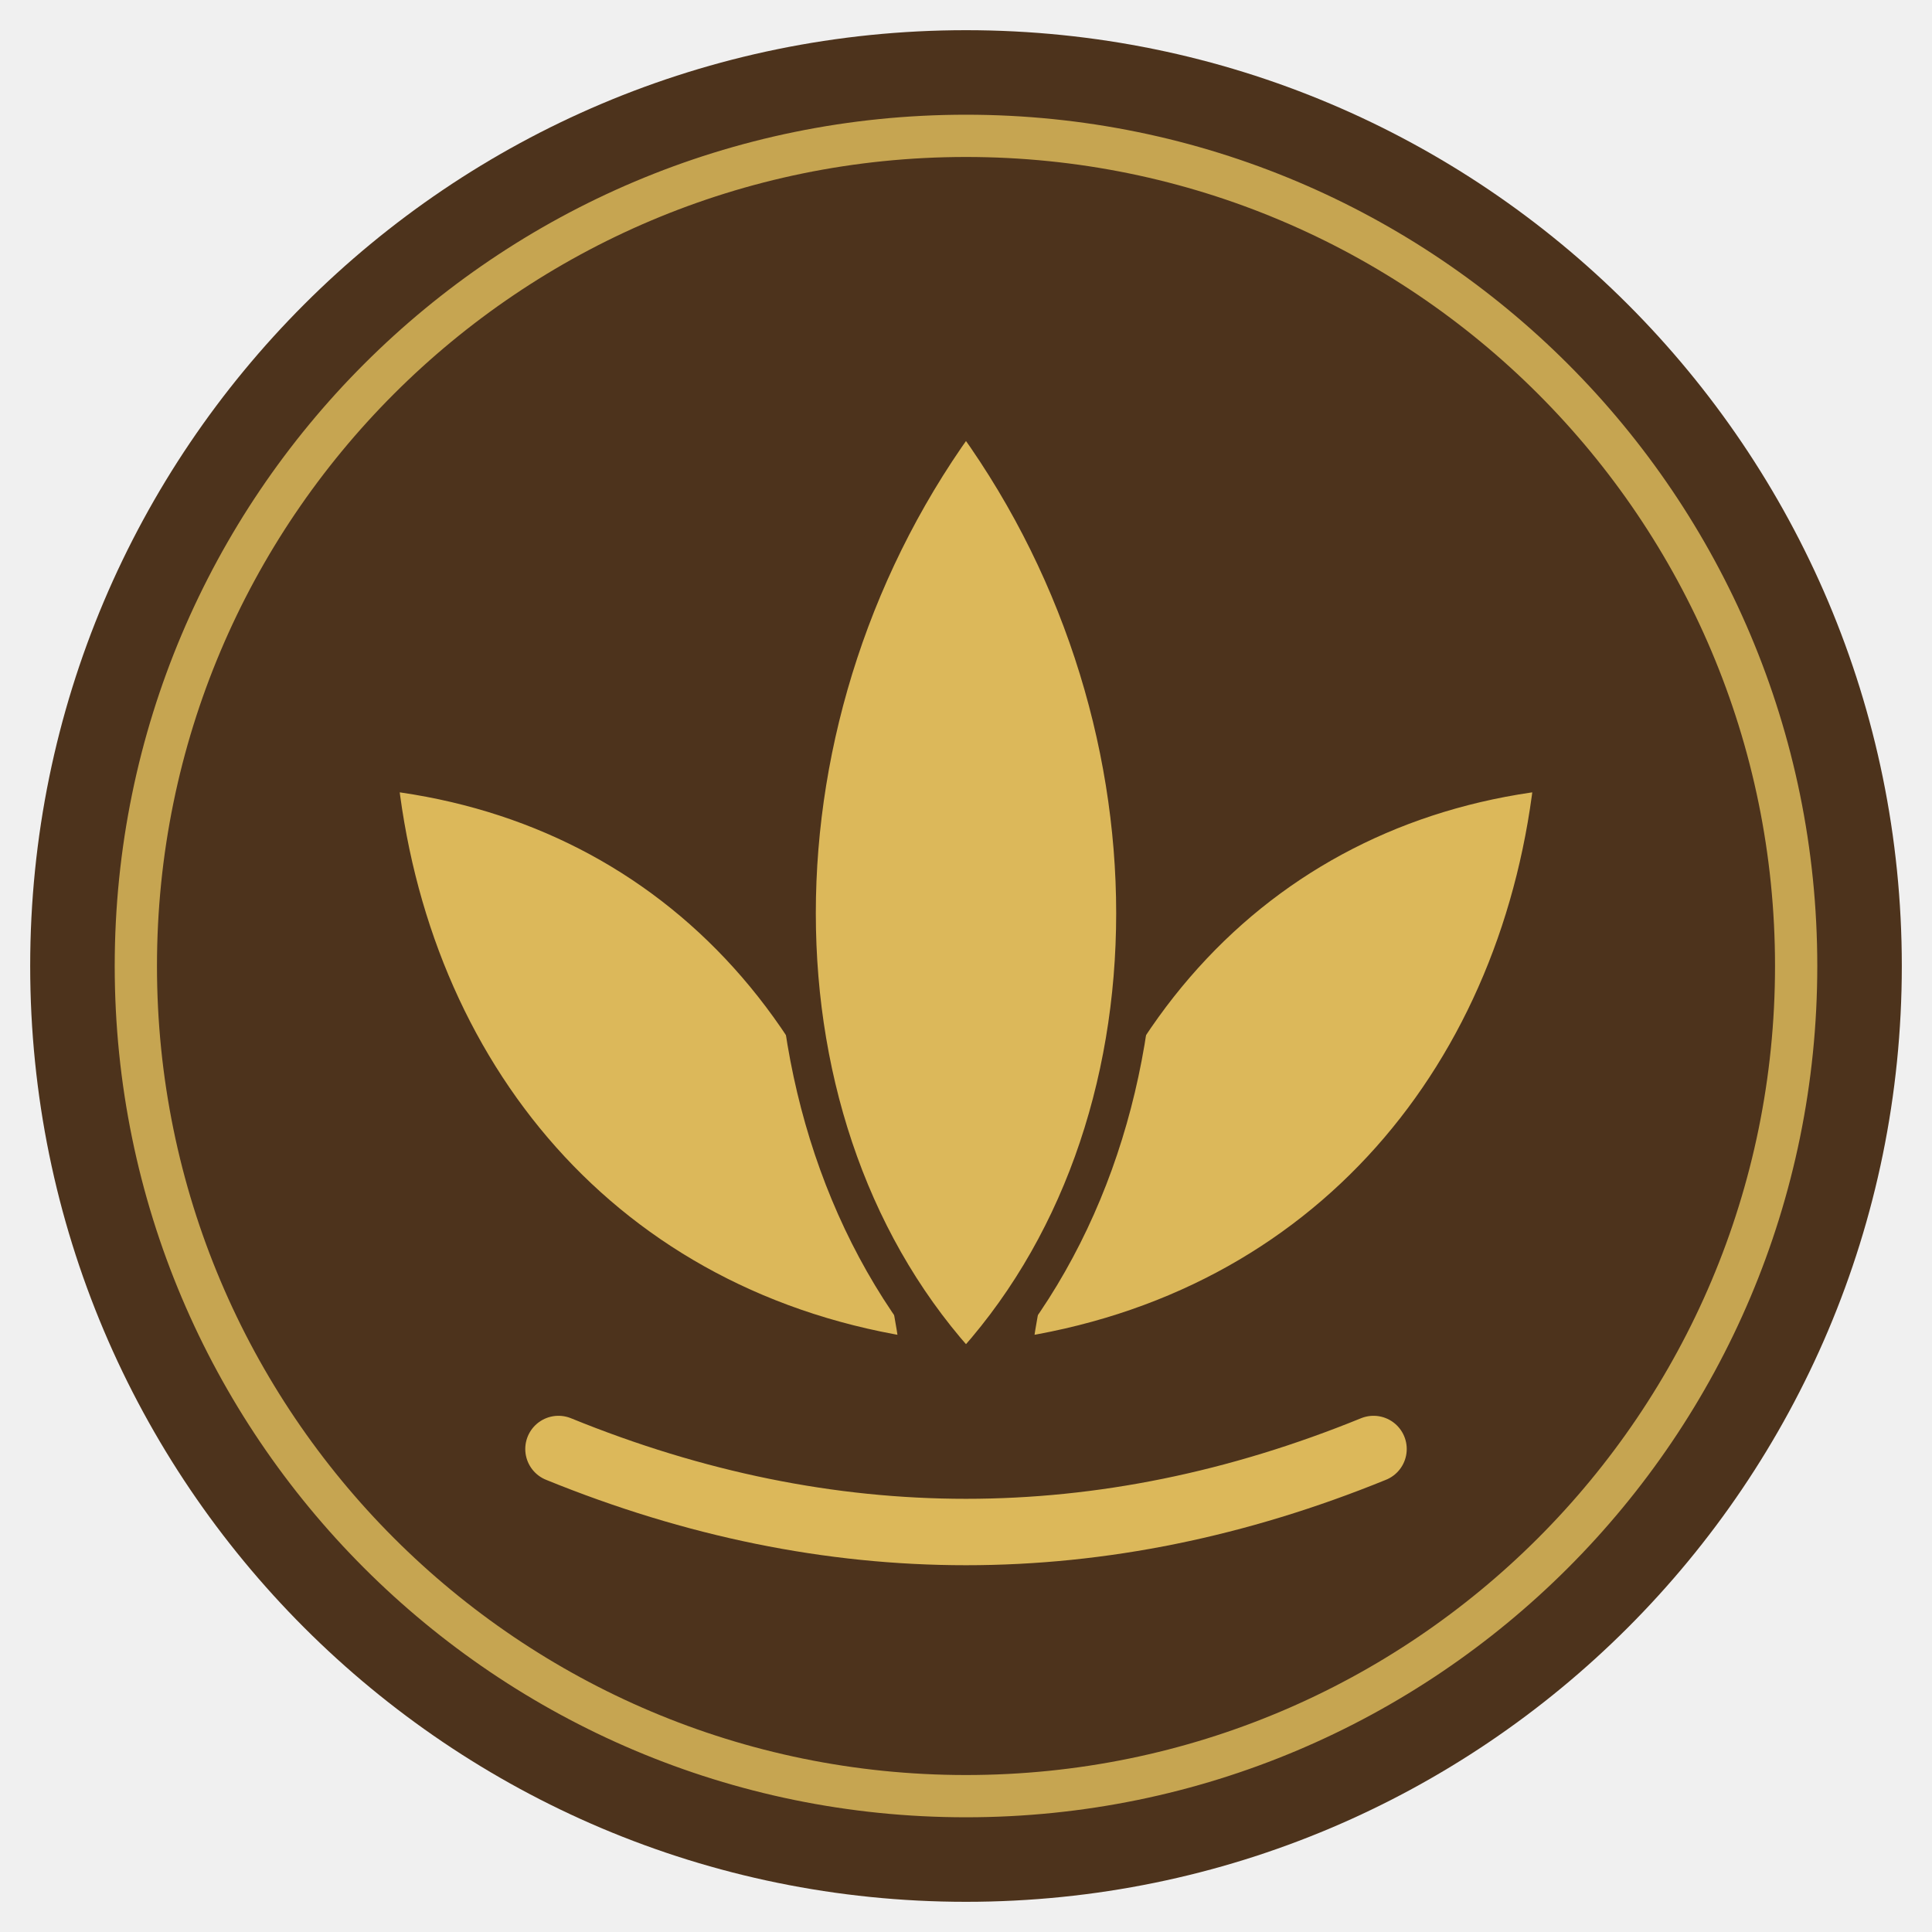
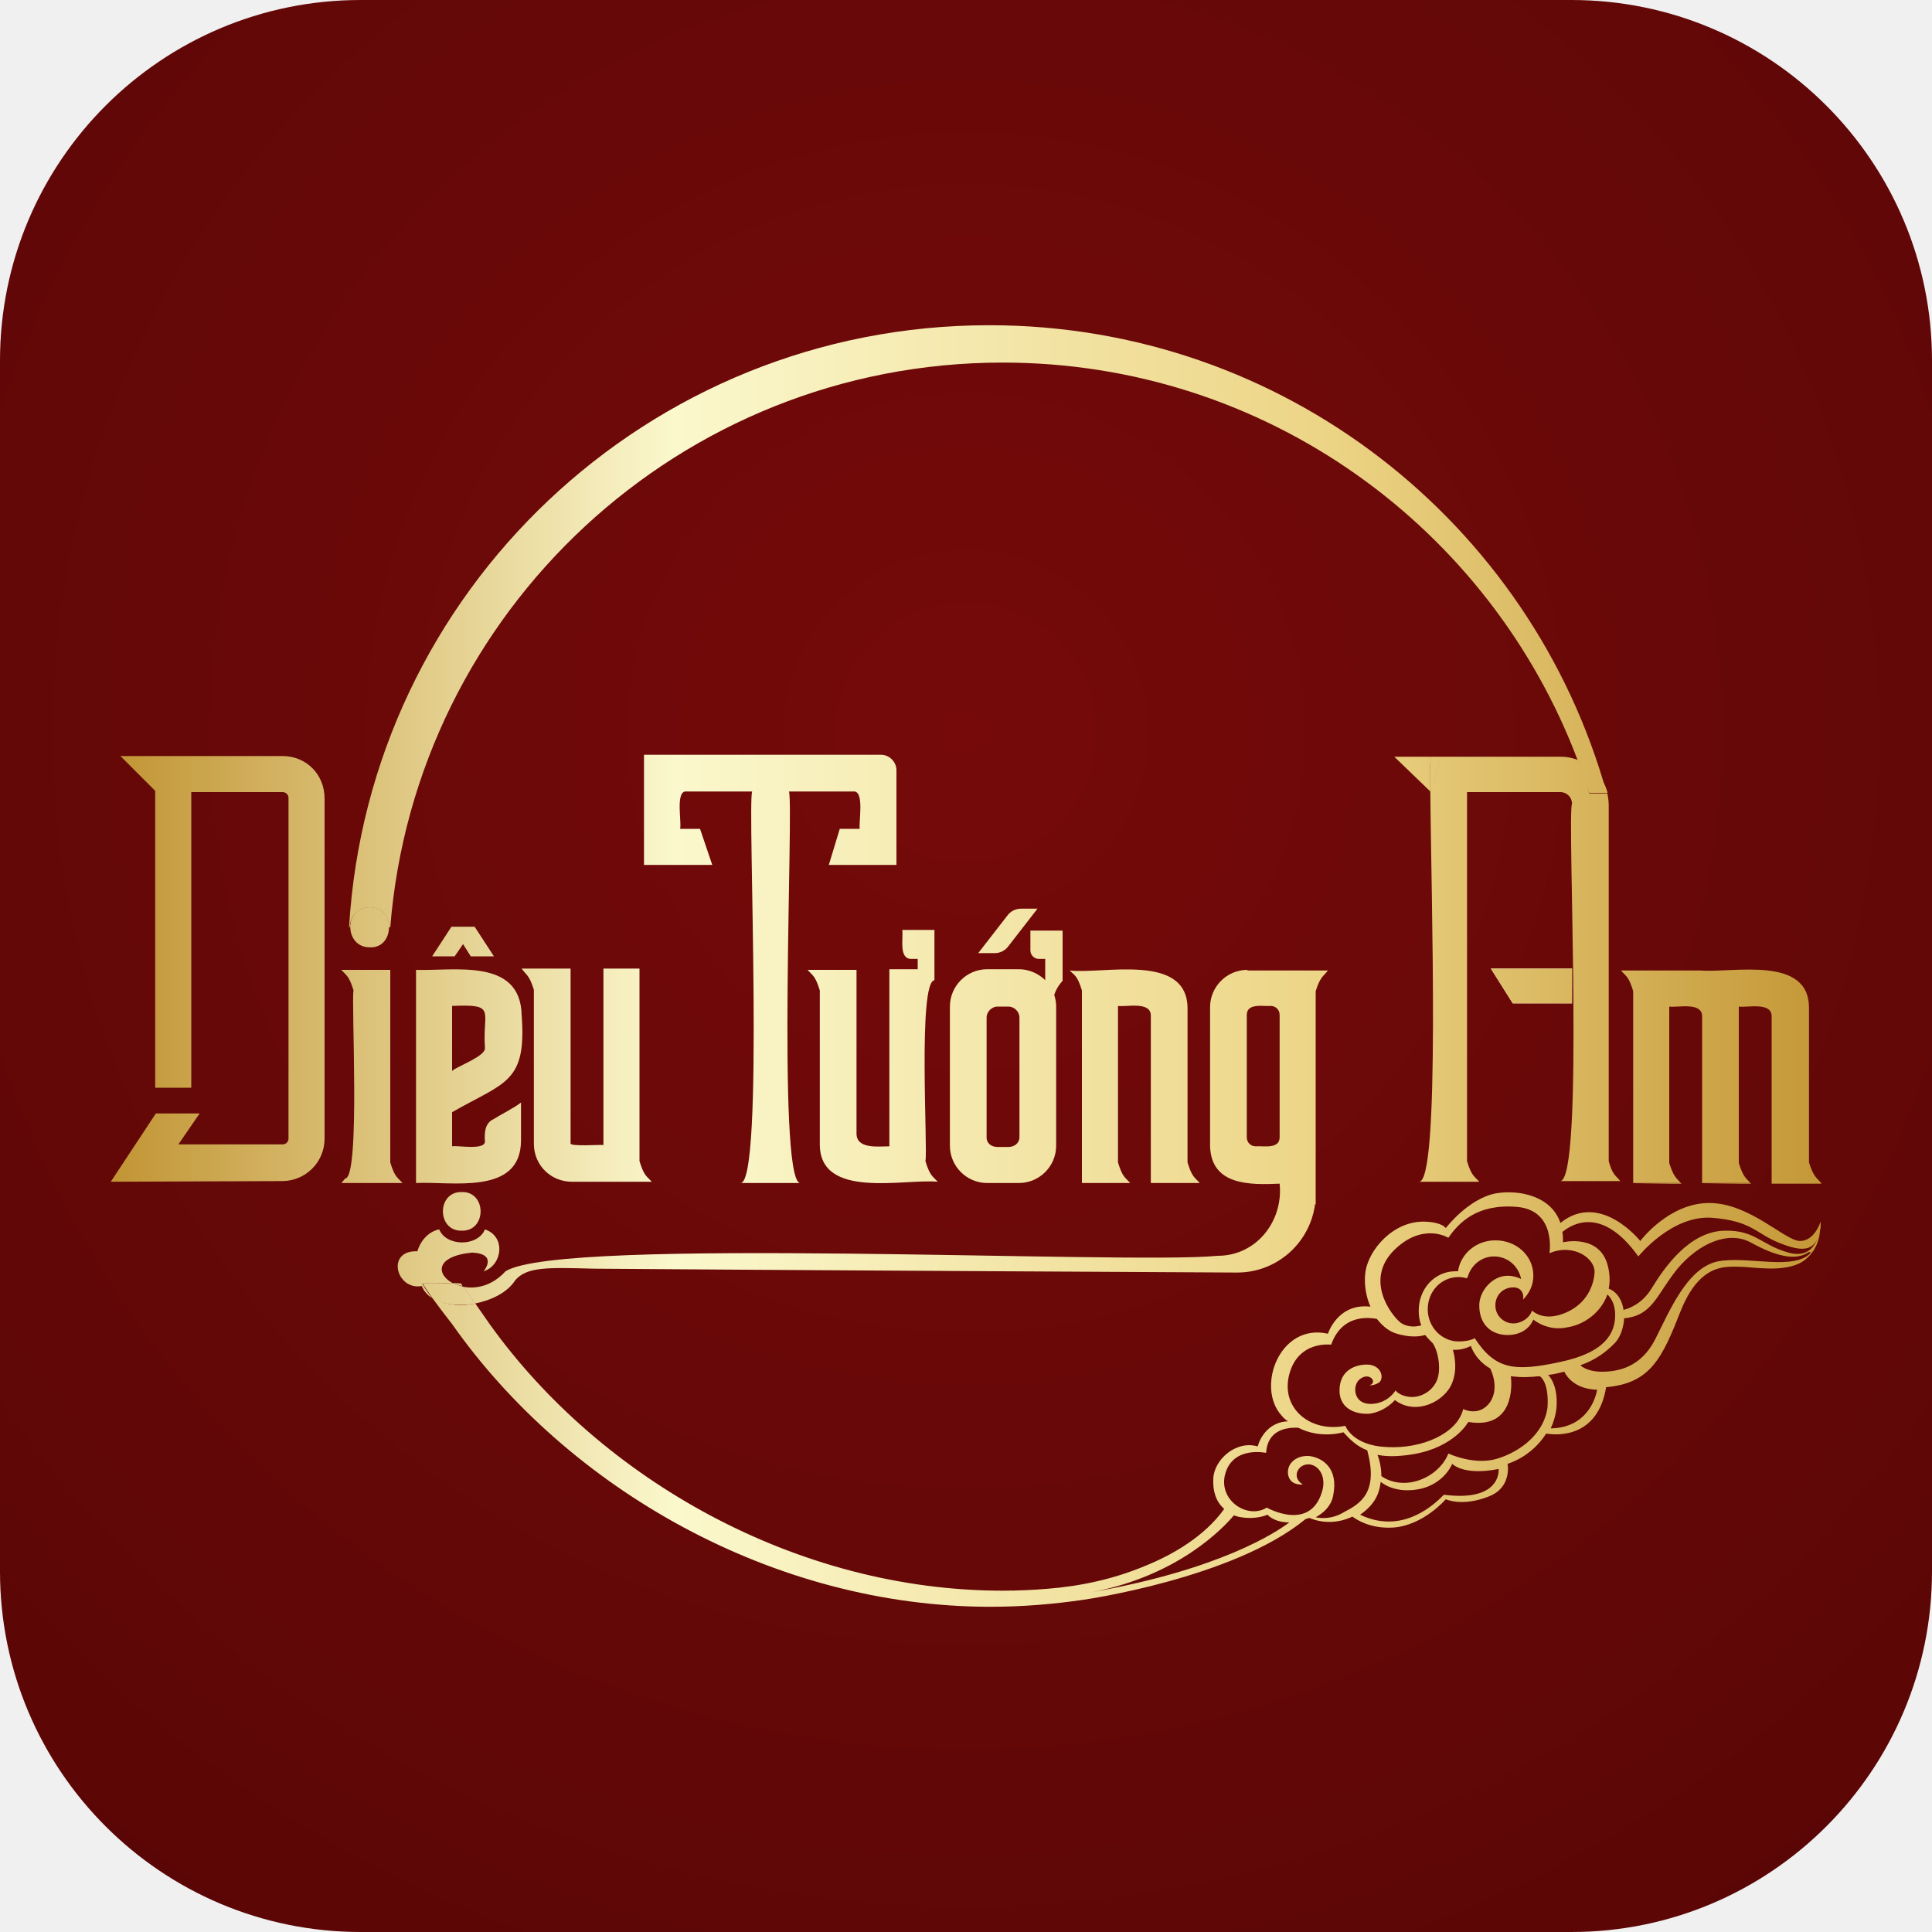
- <svg xmlns="http://www.w3.org/2000/svg" viewBox="0 0 64 64">
-   <circle cx="32" cy="32" r="31" fill="#4d331c" />
-   <circle cx="32" cy="32" r="27.5" fill="none" stroke="#dcb85a" stroke-width="1.4" opacity="0.85" />
-   <g fill="#dcb85a" stroke="#4d331c" stroke-width="1.3" stroke-linejoin="round">
-     <path d="M30.5 45 C20 43.5 13.5 35.5 12.5 25.5 C22 26.5 29 33.5 30.5 45 Z" />
-     <path d="M33.5 45 C44 43.5 50.5 35.5 51.5 25.5 C42 26.5 35 33.5 33.5 45 Z" />
-     <path d="M32 45.5 C24.5 37.5 24.5 23.5 32 13.5 C39.5 23.5 39.5 37.5 32 45.5 Z" />
+ <svg xmlns="http://www.w3.org/2000/svg" viewBox="0 0 300 300" role="img" aria-label="Diệu Tướng Am">
+   <defs>
+     <radialGradient id="dta-bg" cx="50%" cy="38%" r="75%">
+       <stop offset="0" stop-color="#760A0A" />
+       <stop offset="1" stop-color="#5A0606" />
+     </radialGradient>
+   </defs>
+   <rect width="300" height="300" rx="56" fill="url(#dta-bg)" />
+   <g transform="translate(0 40) scale(1)">
+     <linearGradient id="dta-g-1_" gradientUnits="userSpaceOnUse" x1="13.5" y1="163.8" x2="292.466" y2="163.8" gradientTransform="matrix(1 0 0 -1 0 221)">
+       <stop offset="0" style="stop-color:#BF902D" />
+       <stop offset="0.327" style="stop-color:#FBF8CD" />
+       <stop offset="0.694" style="stop-color:#ECD485" />
+       <stop offset="1" style="stop-color:#BF902D" />
+     </linearGradient>
+     <path fill="url(#dta-g-1_)" d="M57.4,100.9c2,0,3,1.5,3,3.1h0.2c3.9-49.1,45-87.7,95.1-87.7c40.9,0,75.7,25.7,89.3,61.8  c2.2,0.8,4,2.8,4.5,5.1h0c-11.7-42-50.2-72.7-95.9-72.7c-53,0-96.3,41.3-99.4,93.5h0.1C54.4,102.4,55.4,100.9,57.4,100.9z" />
+     <linearGradient id="dta-g-2_" gradientUnits="userSpaceOnUse" x1="13.5" y1="61.474" x2="292.466" y2="61.474" gradientTransform="matrix(1 0 0 -1 0 221)">
+       <stop offset="0" style="stop-color:#BF902D" />
+       <stop offset="0.327" style="stop-color:#FBF8CD" />
+       <stop offset="0.694" style="stop-color:#ECD485" />
+       <stop offset="1" style="stop-color:#BF902D" />
+     </linearGradient>
+     <path fill="url(#dta-g-2_)" d="M71.6,159.3c0,0-0.4,0-1.2-0.1c0.4,0.2,0.9,0.4,1.4,0.5L71.6,159.3z" />
+     <linearGradient id="dta-g-3_" gradientUnits="userSpaceOnUse" x1="13.5" y1="66.718" x2="292.466" y2="66.718" gradientTransform="matrix(1 0 0 -1 0 221)">
+       <stop offset="0" style="stop-color:#BF902D" />
+       <stop offset="0.327" style="stop-color:#FBF8CD" />
+       <stop offset="0.694" style="stop-color:#ECD485" />
+       <stop offset="1" style="stop-color:#BF902D" />
+     </linearGradient>
+     <path fill="url(#dta-g-3_)" d="M281.5,154.2c-0.1,0.1-0.2,0.2-0.2,0.3C281.4,154.4,281.4,154.3,281.5,154.2z" />
+     <linearGradient id="dta-g-4_" gradientUnits="userSpaceOnUse" x1="13.5" y1="43.68" x2="292.466" y2="43.68" gradientTransform="matrix(1 0 0 -1 0 221)">
+       <stop offset="0" style="stop-color:#BF902D" />
+       <stop offset="0.327" style="stop-color:#FBF8CD" />
+       <stop offset="0.694" style="stop-color:#ECD485" />
+       <stop offset="1" style="stop-color:#BF902D" />
+     </linearGradient>
+     <path fill="url(#dta-g-4_)" d="M277.7,154.5c-4.3-1.2-5.1-3.5-9.9-3.4c-5.5,0.1-9.4,5.8-11.3,8.9c-1.5,2.5-3.6,3.2-4.4,3.4  c-0.2-1.5-1-2.8-2.3-3.3c0.2-1,0.2-2.1-0.1-3.4c-1.2-5.2-7-3.8-7-3.8c0-0.6,0-1.1-0.1-1.6c1.7-1.4,6.3-3.9,11.8,3.8  c0,0,5.2-6.5,11.5-6c6.2,0.5,6.8,2.5,10.4,3.9c3.7,1.5,6.2,1.6,6.4-3.3c0,0-0.9,3-3.2,3c-2.3,0-7.8-5.9-14.1-5.9  c-6.3,0-10.7,5.9-10.7,5.9s-6.2-7.8-12.4-2.8c-1.4-4.2-6.4-5.2-10-4.6c-4.3,0.8-7.8,5.4-7.8,5.4s-0.5-0.9-3.2-1  c-4.9-0.2-8.9,4.4-9.3,8c-0.2,1.7,0.1,3.6,0.8,5.2c-5.1-0.6-6.6,4.2-6.6,4.2c-7.5-1.7-11.2,8.3-7.2,12.7c0.3,0.4,0.7,0.7,1,0.9  c-2.9,0.1-4.3,2.4-4.7,3.9c-3.4-1-6.8,2.1-6.9,5c-0.1,1.9,0.4,3.6,1.7,4.7c-3,4.2-7.9,7.1-12.4,8.9c-4.8,2-9.9,3.1-15,3.5  c-2.3,0.2-4.7,0.3-7,0.3c-31.9,0-62.3-17.2-79.6-41.3l-2.3-3.3c-2.4,0.5-5,0.2-6.7-0.9c1.3,1.8,3.1,4.1,3.1,4.1  c18,25.6,49.9,43.9,83.6,43.9c4.9,0,9.8-0.4,14.5-1.1c0,0,23.2-3.3,34.4-12.5c0.2-0.1,0.4-0.1,0.6-0.2c2.4,1,4.8,0.7,6.7-0.2  c0.7,0.5,2.8,1.9,6.3,1.7c4.7-0.3,8.2-4.4,8.2-4.4s2.5,1.2,6.6-0.4c3-1.1,3.2-3.8,3-5.1c2.7-0.9,4.7-2.7,6-4.7  c1.7,0.3,8,0.7,9.3-7.2c6.9-0.6,8.7-4.5,11.6-11.9c3-7.4,7-6.8,9.1-6.8c2.1,0,6.9,1,9.8-0.8c2.7-1.8,2.7-4.8,2.7-4.8  c0.2-0.6,0.1-1.5,0.1-1.5C282.7,151.5,281.9,155.7,277.7,154.5z M249.6,161c0.4,0.4,1.2,1.3,1.2,3.2c0,2.7-1.4,5.8-8.6,7.3  c-7,1.5-10,1.2-13.2-3.7c-0.8,0.4-1.7,0.5-2.5,0.5c-2.6,0-4.8-2.2-4.8-5c0-2.8,2.1-5,4.8-5c0.5,0,0.9,0.1,1.3,0.2  c0-0.1,0-0.2,0.1-0.2c0.5-1.8,2.1-3.2,4.1-3.2c2.1,0,3.8,1.5,4.2,3.5c-0.6-0.3-1.3-0.5-2.1-0.5c-2.4,0-4.4,2.4-4.4,4.6  c0,3.1,2,4.6,4.4,4.6c1.8,0,3.3-0.8,4-2.4c0,0,2.2,1.9,5.3,1.2C246,165.7,248.6,163.8,249.6,161z M216.4,154.2c4.5-4.5,8.5-2,8.5-2  c1.6-2.3,4.4-5.3,10.6-4.8s5.1,7.2,5.1,7.2c3.7-1.6,7.2,0.8,7,3.1c-0.2,2.4-1.6,5.1-4.9,6.3c-3.2,1.2-4.8-0.5-4.8-0.5  c-0.4,1.2-1.7,2-2.9,2c-1.5,0-2.8-1.2-2.8-2.8c0-1.6,1.2-2.8,2.8-2.8c1.2,0,1.7,1,1.5,1.9c1-1,1.6-2.3,1.6-3.7  c0-3.1-2.6-5.5-5.9-5.5c-3,0-5.4,2.1-5.8,4.8c-0.1,0-0.3,0-0.4,0c-3.2,0-5.7,2.7-5.7,6.1c0,0.8,0.1,1.6,0.4,2.3  c-0.7,0.2-2,0.4-3.2-0.4C216,164.2,211.9,158.8,216.4,154.2z M200.2,173.4c1.4-5.3,6.5-4.6,6.5-4.6c1.8-5.1,6.5-4.1,7.1-4  c0.8,1,1.7,1.8,2.8,2.2c2.4,0.8,4,0.5,4.7,0.3c0.4,0.5,0.8,0.9,1.2,1.3c0.9,1.4,1.3,4.2,0.6,5.8c-0.8,1.8-2.7,2.7-4.3,2.5  c-1.6-0.2-2.1-1-2.1-1s-1.2,2.1-3.9,2.1c-2.7,0-2.8-2.9-1.7-3.8c1.1-0.9,2-0.3,2.1,0.2c0.1,0.6-0.6,0.7-0.6,0.7s0.7,0.1,1.5-0.4  c0.8-0.5,0.6-2.6-1.6-2.8c-1.9-0.1-4.5,0.8-4.5,4c0,3.2,3.1,3.8,4.8,3.6c2.4-0.4,3.8-2.1,3.8-2.1c3.3,2.5,7.8,0.2,8.9-2.7  c0.8-2,0.4-4.1,0.1-5.1c0.1,0,0.2,0,0.3,0c0.9,0,1.7-0.2,2.5-0.6c0,0,0.6,2.1,3,3.5c0.4,0.8,1.3,3.2,0,5.2c-1.7,2.4-4.2,1.1-4.2,1.1  c-0.9,3.8-6.4,6.2-11.8,5.9c-5.4-0.2-6.5-3.3-6.5-3.3C203.5,182.5,198.8,178.7,200.2,173.4z M169.7,207.2  c13.4-2.6,20.3-10,21.9-11.9c0.2,0.1,0.4,0.1,0.6,0.2c2.8,0.6,4.6-0.3,4.6-0.3c0.8,0.8,2,1.2,3.4,1.2  C198.1,198,189.4,203.7,169.7,207.2z M208.7,194.8c-1.8,1.1-3.5,1-4.4,0.8c1.3-0.7,2.4-1.8,2.7-3.3c0.9-4.3-1.6-5.9-3.6-6.2  c-1.9-0.2-3.6,1-3.4,2.8c0.3,1.9,2.3,1.6,2.3,1.6c-1.7-1-0.9-2.9,0.6-3.1s3,1.4,2.5,3.8c-1.7,6.9-8.7,2.9-8.7,2.9  c-3,1.9-7.7-1.2-6.4-5.4c1.3-4.2,6.3-3.1,6.3-3.1c0.2-3.4,2.9-4,5-3.9c3.5,1.8,7,0.7,7,0.7c1,1.1,2.1,2.2,3.7,2.8  C214.1,191.8,211.2,193.5,208.7,194.8z M224.2,192.1c-2.2,2.3-7,6-13,3.1c1.2-0.8,2.2-1.9,2.7-3.1c0.3-0.7,0.4-1.4,0.5-2  c0.6,0.5,2.1,1.4,4.5,1.3c5.1-0.2,6.6-4.1,6.6-4.1s1.7,1.9,7.2,0.8C232.8,189.5,231.9,193.1,224.2,192.1z M240.3,178.5  c-0.5,4.1-4.2,6.9-7.8,8c-3.6,1.1-7.6-0.8-7.6-0.8c-0.8,2.1-3.1,4.1-6,4.5c-2.3,0.3-3.9-0.6-4.4-1c0-1.5-0.4-2.8-0.6-3.3  c1.4,0.3,3.2,0.3,5.6-0.1c6.4-1.1,8.5-5,8.5-5c7.1,1.2,6.8-5.7,6.6-7.1c0.9,0.1,1.9,0.2,3.1,0.1c0.5,0,0.9-0.1,1.4-0.1  C239.6,174,240.5,175.3,240.3,178.5z M240.8,181.8c0.5-1.1,0.8-2.2,0.9-3.3c0.2-3-0.8-4.5-1.3-5c0.9-0.1,1.7-0.3,2.5-0.5  c0.4,0.8,1.7,2.7,5.1,2.8C247.7,177.5,246.2,181.7,240.8,181.8z M281.3,154.4c-2.6,3.1-10.1,0.5-14.7,1.5c-4.7,1.1-7.4,7.8-9.6,12.1  c-2.2,4.3-5.7,5-8.3,5c-1.8,0-2.9-0.6-3.3-1c2.5-0.9,4-2.1,5.3-3.4c0.9-0.9,1.4-2.4,1.5-3.9c4.4-0.4,5-3.6,8.2-7.6  c3.4-4.1,8-6,11.4-4.2c3.8,2.1,7,3,9.1,1.5C281,154.5,281.2,154.5,281.3,154.4c0.1-0.1,0.2-0.2,0.2-0.3  C281.4,154.3,281.4,154.4,281.3,154.4z" />
+     <linearGradient id="dta-g-5_" gradientUnits="userSpaceOnUse" x1="13.5" y1="96.95" x2="292.466" y2="96.95" gradientTransform="matrix(1 0 0 -1 0 221)">
+       <stop offset="0" style="stop-color:#BF902D" />
+       <stop offset="0.327" style="stop-color:#FBF8CD" />
+       <stop offset="0.694" style="stop-color:#ECD485" />
+       <stop offset="1" style="stop-color:#BF902D" />
+     </linearGradient>
+     <path fill="url(#dta-g-5_)" d="M165,108.9v-0.2v-4.2h-5v3.1c0,0.7,0.6,1.3,1.3,1.3h1v3.3c-1-1-2.5-1.7-4.1-1.7h-4.9  c-3.2,0-5.8,2.6-5.8,5.8v21.6c0,3.2,2.6,5.8,5.8,5.8h4.9c3.2,0,5.8-2.6,5.8-5.8v-21.6c0-0.6-0.1-1.2-0.3-1.8  c0.4-1.3,1.3-2.2,1.3-2.2V108.9z M158.3,136.6c0,0.9-0.8,1.5-1.7,1.5h-1.7c-0.9,0-1.7-0.5-1.7-1.5V118c0-0.9,0.8-1.7,1.7-1.7h1.7  c0.9,0,1.7,0.8,1.7,1.7V136.6z" />
+     <linearGradient id="dta-g-6_" gradientUnits="userSpaceOnUse" x1="13.5" y1="116.5" x2="292.466" y2="116.5" gradientTransform="matrix(1 0 0 -1 0 221)">
+       <stop offset="0" style="stop-color:#BF902D" />
+       <stop offset="0.327" style="stop-color:#FBF8CD" />
+       <stop offset="0.694" style="stop-color:#ECD485" />
+       <stop offset="1" style="stop-color:#BF902D" />
+     </linearGradient>
+     <path fill="url(#dta-g-6_)" d="M156.6,106.9l4.5-5.8h-2.6c-0.8,0-1.6,0.4-2.1,1.1l-4.5,5.8h2.6C155.3,108,156.1,107.6,156.6,106.9z" />
+     <linearGradient id="dta-g-7_" gradientUnits="userSpaceOnUse" x1="13.5" y1="94" x2="292.466" y2="94" gradientTransform="matrix(1 0 0 -1 0 221)">
+       <stop offset="0" style="stop-color:#BF902D" />
+       <stop offset="0.327" style="stop-color:#FBF8CD" />
+       <stop offset="0.694" style="stop-color:#ECD485" />
+       <stop offset="1" style="stop-color:#BF902D" />
+     </linearGradient>
+     <path fill="url(#dta-g-7_)" d="M88.8,143.5h12.4c-0.8-0.9-1.2-0.9-1.9-3.2v-29.9h-5.6v27.4c-0.2-0.1-5.4,0.3-5.1-0.3v-27.1H81  c0.7,1,1.2,1,1.9,3.3v23.9C82.9,141,85.6,143.5,88.8,143.5z" />
+     <linearGradient id="dta-g-8_" gradientUnits="userSpaceOnUse" x1="13.5" y1="96.915" x2="292.466" y2="96.915" gradientTransform="matrix(1 0 0 -1 0 221)">
+       <stop offset="0" style="stop-color:#BF902D" />
+       <stop offset="0.327" style="stop-color:#FBF8CD" />
+       <stop offset="0.694" style="stop-color:#ECD485" />
+       <stop offset="1" style="stop-color:#BF902D" />
+     </linearGradient>
+     <path fill="url(#dta-g-8_)" d="M145.6,143.5c-0.8-0.9-1.2-0.9-1.9-3.2c0.4-1.7-1.2-27.8,1.4-28.1c0-2,0-5.9,0-7.8h-5  c0.2,1.2-0.6,4.5,1.4,4.5h1v1.6h-4.4V138c-1.7,0-5.2,0.5-5.1-2.1v-25.3h-7.6c0.8,0.9,1.2,0.9,1.9,3.2v23.9  C127.3,146.3,140.4,143,145.6,143.5z" />
+     <linearGradient id="dta-g-9_" gradientUnits="userSpaceOnUse" x1="13.5" y1="93.935" x2="292.466" y2="93.935" gradientTransform="matrix(1 0 0 -1 0 221)">
+       <stop offset="0" style="stop-color:#BF902D" />
+       <stop offset="0.327" style="stop-color:#FBF8CD" />
+       <stop offset="0.694" style="stop-color:#ECD485" />
+       <stop offset="1" style="stop-color:#BF902D" />
+     </linearGradient>
+     <path fill="url(#dta-g-9_)" d="M186.3,143.7c-0.8-0.9-1.2-0.9-1.9-3.2v-23.9c0-8.7-13.1-5.3-18.3-5.9c0.8,0.8,1.2,0.8,1.9,3.1v29.9  h7.5c-0.8-0.9-1.2-0.9-1.9-3.2v-24.3c1.3,0.2,5.2-0.8,5.1,1.6v25.9H186.3z" />
+     <linearGradient id="dta-g-10_" gradientUnits="userSpaceOnUse" x1="13.5" y1="93.873" x2="292.466" y2="93.873" gradientTransform="matrix(1 0 0 -1 0 221)">
+       <stop offset="0" style="stop-color:#BF902D" />
+       <stop offset="0.327" style="stop-color:#FBF8CD" />
+       <stop offset="0.694" style="stop-color:#ECD485" />
+       <stop offset="1" style="stop-color:#BF902D" />
+     </linearGradient>
+     <path fill="url(#dta-g-10_)" d="M280.9,116.6c0.1-8.3-11.8-5.5-16.8-5.9c-0.5,0-11.5,0-12.4,0c0.8,0.9,1.2,0.9,1.9,3.2v29.8h7.4  c-0.7-0.8-1.1-0.9-1.8-3.1v-24.3c1.3,0.2,5.2-0.8,5.1,1.6v25.8h7.5c-0.7-0.8-1.1-0.9-1.8-3.1v-24.3c1.3,0.2,5.2-0.8,5.1,1.6v25.8  h7.6h-7.6v0.1h7.7v-0.1c-0.8-0.9-1.2-1-1.9-3.2V116.6z" />
+     <linearGradient id="dta-g-11_" gradientUnits="userSpaceOnUse" x1="13.501" y1="77.3" x2="292.467" y2="77.3" gradientTransform="matrix(1 0 0 -1 0 221)">
+       <stop offset="0" style="stop-color:#BF902D" />
+       <stop offset="0.327" style="stop-color:#FBF8CD" />
+       <stop offset="0.694" style="stop-color:#ECD485" />
+       <stop offset="1" style="stop-color:#BF902D" />
+     </linearGradient>
+     <path fill="url(#dta-g-11_)" d="M264.3,143.8L264.3,143.8c0.3,0,7.5,0,7.6,0c0,0-0.1-0.1-0.1-0.1L264.3,143.8L264.3,143.8z" />
+     <linearGradient id="dta-g-12_" gradientUnits="userSpaceOnUse" x1="13.5" y1="77.3" x2="292.466" y2="77.3" gradientTransform="matrix(1 0 0 -1 0 221)">
+       <stop offset="0" style="stop-color:#BF902D" />
+       <stop offset="0.327" style="stop-color:#FBF8CD" />
+       <stop offset="0.694" style="stop-color:#ECD485" />
+       <stop offset="1" style="stop-color:#BF902D" />
+     </linearGradient>
+     <path fill="url(#dta-g-12_)" d="M253.6,143.8h7.5c0,0-0.1-0.1-0.1-0.1L253.6,143.8L253.6,143.8z" />
+     <linearGradient id="dta-g-13_" gradientUnits="userSpaceOnUse" x1="13.5" y1="110.6" x2="292.466" y2="110.6" gradientTransform="matrix(1 0 0 -1 0 221)">
+       <stop offset="0" style="stop-color:#BF902D" />
+       <stop offset="0.327" style="stop-color:#FBF8CD" />
+       <stop offset="0.694" style="stop-color:#ECD485" />
+       <stop offset="1" style="stop-color:#BF902D" />
+     </linearGradient>
+     <path fill="url(#dta-g-13_)" d="M43.9,77.4H18.7l5.4,5.4v46.1h5.6V83h14.2c0.5,0,0.9,0.4,0.9,0.9v52.9c0,0.5-0.4,0.9-0.9,0.9  c-0.9,0-15.8,0-16.2,0l3.3-4.8h-6.8l-7,10.6l26.6-0.1c3.6,0,6.6-2.9,6.6-6.6V84C50.4,80.2,47.5,77.4,43.9,77.4z" />
+     <linearGradient id="dta-g-14_" gradientUnits="userSpaceOnUse" x1="13.5" y1="93.9" x2="292.466" y2="93.9" gradientTransform="matrix(1 0 0 -1 0 221)">
+       <stop offset="0" style="stop-color:#BF902D" />
+       <stop offset="0.327" style="stop-color:#FBF8CD" />
+       <stop offset="0.694" style="stop-color:#ECD485" />
+       <stop offset="1" style="stop-color:#BF902D" />
+     </linearGradient>
+     <path fill="url(#dta-g-14_)" d="M53.6,143l-0.6,0.7h9.5c-0.8-0.9-1.2-0.9-1.9-3.2v-29.9H53c0.8,0.9,1.2,0.9,1.9,3.2  C54.5,115.2,56,142.9,53.6,143z" />
+     <linearGradient id="dta-g-15_" gradientUnits="userSpaceOnUse" x1="13.5" y1="115.499" x2="292.466" y2="115.499" gradientTransform="matrix(1 0 0 -1 0 221)">
+       <stop offset="0" style="stop-color:#BF902D" />
+       <stop offset="0.327" style="stop-color:#FBF8CD" />
+       <stop offset="0.694" style="stop-color:#ECD485" />
+       <stop offset="1" style="stop-color:#BF902D" />
+     </linearGradient>
+     <path fill="url(#dta-g-15_)" d="M57.4,107.1c2,0.1,3-1.5,3-3.1h-6C54.4,105.5,55.4,107.1,57.4,107.1z" />
+     <linearGradient id="dta-g-16_" gradientUnits="userSpaceOnUse" x1="13.5" y1="118.6" x2="292.466" y2="118.6" gradientTransform="matrix(1 0 0 -1 0 221)">
+       <stop offset="0" style="stop-color:#BF902D" />
+       <stop offset="0.327" style="stop-color:#FBF8CD" />
+       <stop offset="0.694" style="stop-color:#ECD485" />
+       <stop offset="1" style="stop-color:#BF902D" />
+     </linearGradient>
+     <path fill="url(#dta-g-16_)" d="M57.4,100.9c-2,0-3,1.5-3,3.1h6C60.4,102.4,59.4,100.9,57.4,100.9z" />
+     <linearGradient id="dta-g-17_" gradientUnits="userSpaceOnUse" x1="13.5" y1="118.6" x2="292.466" y2="118.6" gradientTransform="matrix(1 0 0 -1 0 221)">
+       <stop offset="0" style="stop-color:#BF902D" />
+       <stop offset="0.327" style="stop-color:#FBF8CD" />
+       <stop offset="0.694" style="stop-color:#ECD485" />
+       <stop offset="1" style="stop-color:#BF902D" />
+     </linearGradient>
+     <path fill="url(#dta-g-17_)" d="M57.4,100.9c-2,0-3,1.5-3,3.1h6C60.4,102.4,59.4,100.9,57.4,100.9z" />
+     <linearGradient id="dta-g-18_" gradientUnits="userSpaceOnUse" x1="13.5" y1="110.595" x2="292.466" y2="110.595" gradientTransform="matrix(1 0 0 -1 0 221)">
+       <stop offset="0" style="stop-color:#BF902D" />
+       <stop offset="0.327" style="stop-color:#FBF8CD" />
+       <stop offset="0.694" style="stop-color:#ECD485" />
+       <stop offset="1" style="stop-color:#BF902D" />
+     </linearGradient>
+     <path fill="url(#dta-g-18_)" d="M133.5,88.7h-3.1l-1.7,5.6h10.5V79.6c0-1.3-1.1-2.4-2.4-2.4H100v17.1h10.6l-1.9-5.6h-3.1  c0.3-0.9-0.8-6,1-5.8h10.2c-0.8,1.6,2,61.7-1.9,60.8c0.5,0,8.1,0,9.3,0c-3.6-0.9-0.9-59.5-1.7-60.8h10  C134.3,82.7,133.3,87.8,133.5,88.7z" />
+     <linearGradient id="dta-g-19_" gradientUnits="userSpaceOnUse" x1="13.5" y1="77.344" x2="292.466" y2="77.344" gradientTransform="matrix(1 0 0 -1 0 221)">
+       <stop offset="0" style="stop-color:#BF902D" />
+       <stop offset="0.327" style="stop-color:#FBF8CD" />
+       <stop offset="0.694" style="stop-color:#ECD485" />
+       <stop offset="1" style="stop-color:#BF902D" />
+     </linearGradient>
+     <path fill="url(#dta-g-19_)" d="M124.4,143.7c0,0-0.1,0-0.2,0C124.3,143.7,124.3,143.7,124.4,143.7z" />
+     <linearGradient id="dta-g-20_" gradientUnits="userSpaceOnUse" x1="13.5" y1="93.905" x2="292.466" y2="93.905" gradientTransform="matrix(1 0 0 -1 0 221)">
+       <stop offset="0" style="stop-color:#BF902D" />
+       <stop offset="0.327" style="stop-color:#FBF8CD" />
+       <stop offset="0.694" style="stop-color:#ECD485" />
+       <stop offset="1" style="stop-color:#BF902D" />
+     </linearGradient>
+     <path fill="url(#dta-g-20_)" d="M81,117.6c-0.2-8.9-10.5-6.8-16.4-7v33.1c5.4-0.3,16.2,2,16.3-6.5v-6c-1,0.8-3.2,1.9-4.3,2.6  c-1.3,0.6-1.4,2.1-1.3,3.4c0.1,1.5-4.4,0.6-5.1,0.8v-5.3C78.4,128,81.8,128.2,81,117.6z M70.2,116.2c7-0.3,4.7,0.7,5.1,6.5  c0.2,1.3-4.4,2.9-5.1,3.6V116.2z" />
+     <linearGradient id="dta-g-21_" gradientUnits="userSpaceOnUse" x1="13.5" y1="114.85" x2="292.466" y2="114.85" gradientTransform="matrix(1 0 0 -1 0 221)">
+       <stop offset="0" style="stop-color:#BF902D" />
+       <stop offset="0.327" style="stop-color:#FBF8CD" />
+       <stop offset="0.694" style="stop-color:#ECD485" />
+       <stop offset="1" style="stop-color:#BF902D" />
+     </linearGradient>
+     <path fill="url(#dta-g-21_)" d="M71.9,106.6l1.2,1.9h3.6l-3-4.6c-0.1,0-3.5,0-3.6,0l-3,4.6h3.5L71.9,106.6z" />
+     <linearGradient id="dta-g-22_" gradientUnits="userSpaceOnUse" x1="13.5" y1="64.819" x2="292.466" y2="64.819" gradientTransform="matrix(1 0 0 -1 0 221)">
+       <stop offset="0" style="stop-color:#BF902D" />
+       <stop offset="0.327" style="stop-color:#FBF8CD" />
+       <stop offset="0.694" style="stop-color:#ECD485" />
+       <stop offset="1" style="stop-color:#BF902D" />
+     </linearGradient>
+     <path fill="url(#dta-g-22_)" d="M70.4,159.3c-2.6-1.3-3-4.2,2.9-4.8c4.1,0.2,1.8,2.9,1.8,2.9c2.9-0.9,3.5-5.4,0.2-6.5  c-1.1,2.7-6,2.7-7.1,0c0,0-2.4,0.3-3.4,3.4c-4.9-0.2-3.3,6.1,0.7,5.4c0.3,0.8,0.9,1.4,1.6,1.9c-0.8-1.1-1.5-2.1-1.5-2.3  C67.4,159.2,69.3,159.2,70.4,159.3z" />
+     <linearGradient id="dta-g-23_" gradientUnits="userSpaceOnUse" x1="13.5" y1="84.532" x2="292.466" y2="84.532" gradientTransform="matrix(1 0 0 -1 0 221)">
+       <stop offset="0" style="stop-color:#BF902D" />
+       <stop offset="0.327" style="stop-color:#FBF8CD" />
+       <stop offset="0.694" style="stop-color:#ECD485" />
+       <stop offset="1" style="stop-color:#BF902D" />
+     </linearGradient>
+     <path fill="url(#dta-g-23_)" d="M80,158.8c1.8-2.1,5-2,12.2-1.8c24.9,0.2,98,0.6,99.9,0.6c6.2,0,11.3-4.6,12.1-10.6h0.1v-33.1  c0.7-2.2,1.1-2.2,1.9-3.2h-12.5v-0.1c-3.2,0-5.8,2.6-5.8,5.8V138c0.2,6.1,6.2,6,10.8,5.8c0.6,5.8-3.6,11.2-9.6,11.2  c-14.3,1.4-101.8-3.1-110.6,2.4c-2.1,2.3-4.6,2.8-6.6,2.4l1.9,2.6C76.3,161.9,78.8,160.7,80,158.8z M198.7,136.6  c0,1.9-2.6,1.3-3.7,1.4c-0.8,0-1.4-0.6-1.4-1.4v-19c0-1.9,2.6-1.3,3.7-1.4c0.8,0,1.4,0.6,1.4,1.4V136.6z" />
+     <linearGradient id="dta-g-24_" gradientUnits="userSpaceOnUse" x1="13.5" y1="60.089" x2="292.466" y2="60.089" gradientTransform="matrix(1 0 0 -1 0 221)">
+       <stop offset="0" style="stop-color:#BF902D" />
+       <stop offset="0.327" style="stop-color:#FBF8CD" />
+       <stop offset="0.694" style="stop-color:#ECD485" />
+       <stop offset="1" style="stop-color:#BF902D" />
+     </linearGradient>
+     <path fill="url(#dta-g-24_)" d="M73.8,162.4l-1.9-2.6c-0.5-0.1-1-0.3-1.4-0.5c-1.2,0-3.1-0.1-4.8,0c0,0.2,0.7,1.1,1.5,2.3  C68.8,162.6,71.3,162.8,73.8,162.4z" />
+     <linearGradient id="dta-g-25_" gradientUnits="userSpaceOnUse" x1="13.5" y1="60.089" x2="292.466" y2="60.089" gradientTransform="matrix(1 0 0 -1 0 221)">
+       <stop offset="0" style="stop-color:#BF902D" />
+       <stop offset="0.327" style="stop-color:#FBF8CD" />
+       <stop offset="0.694" style="stop-color:#ECD485" />
+       <stop offset="1" style="stop-color:#BF902D" />
+     </linearGradient>
+     <path fill="url(#dta-g-25_)" d="M73.8,162.4l-1.9-2.6c-0.5-0.1-1-0.3-1.4-0.5c-1.2,0-3.1-0.1-4.8,0c0,0.2,0.7,1.1,1.5,2.3  C68.8,162.6,71.3,162.8,73.8,162.4z" />
+     <linearGradient id="dta-g-26_" gradientUnits="userSpaceOnUse" x1="13.5" y1="72.95" x2="292.466" y2="72.95" gradientTransform="matrix(1 0 0 -1 0 221)">
+       <stop offset="0" style="stop-color:#BF902D" />
+       <stop offset="0.327" style="stop-color:#FBF8CD" />
+       <stop offset="0.694" style="stop-color:#ECD485" />
+       <stop offset="1" style="stop-color:#BF902D" />
+     </linearGradient>
+     <path fill="url(#dta-g-26_)" d="M71.7,151.1c3.9,0.1,3.9-6.1,0-6C67.8,145,67.8,151.2,71.7,151.1z" />
+     <linearGradient id="dta-g-27_" gradientUnits="userSpaceOnUse" x1="13.5" y1="110.448" x2="292.466" y2="110.448" gradientTransform="matrix(1 0 0 -1 0 221)">
+       <stop offset="0" style="stop-color:#BF902D" />
+       <stop offset="0.327" style="stop-color:#FBF8CD" />
+       <stop offset="0.694" style="stop-color:#ECD485" />
+       <stop offset="1" style="stop-color:#BF902D" />
+     </linearGradient>
+     <path fill="url(#dta-g-27_)" d="M245,78c-0.8-0.3-1.7-0.5-2.6-0.5h-18.7l-1.5,5.4l-0.1-0.1c0.1,15.8,1.6,61.2-1.8,60.7h9.4  c-0.8-0.9-1.2-0.9-1.9-3.2v-24c0-4.3,0-28.5,0-33.3h14.5c1,0,1.8,0.8,1.8,1.8c-0.8,1.8,2,59.1-1.9,58.6h9.4  c-0.7-0.9-1.2-0.9-1.8-3.1V85c0-0.6-0.1-1.2-0.2-1.8h-2.8C246.3,81.4,245.7,79.7,245,78z" />
+     <linearGradient id="dta-g-28_" gradientUnits="userSpaceOnUse" x1="13.5" y1="140.408" x2="292.466" y2="140.408" gradientTransform="matrix(1 0 0 -1 0 221)">
+       <stop offset="0" style="stop-color:#BF902D" />
+       <stop offset="0.327" style="stop-color:#FBF8CD" />
+       <stop offset="0.694" style="stop-color:#ECD485" />
+       <stop offset="1" style="stop-color:#BF902D" />
+     </linearGradient>
+     <path fill="url(#dta-g-28_)" d="M245,78c0.6,1.7,1.2,3.4,1.8,5.1h2.8C249,80.8,247.3,78.9,245,78z" />
+     <linearGradient id="dta-g-29_" gradientUnits="userSpaceOnUse" x1="13.5" y1="140.408" x2="292.466" y2="140.408" gradientTransform="matrix(1 0 0 -1 0 221)">
+       <stop offset="0" style="stop-color:#BF902D" />
+       <stop offset="0.327" style="stop-color:#FBF8CD" />
+       <stop offset="0.694" style="stop-color:#ECD485" />
+       <stop offset="1" style="stop-color:#BF902D" />
+     </linearGradient>
+     <path fill="url(#dta-g-29_)" d="M245,78c0.6,1.7,1.2,3.4,1.8,5.1h2.8C249,80.8,247.3,78.9,245,78z" />
+     <linearGradient id="dta-g-30_" gradientUnits="userSpaceOnUse" x1="13.5" y1="140.869" x2="292.466" y2="140.869" gradientTransform="matrix(1 0 0 -1 0 221)">
+       <stop offset="0" style="stop-color:#BF902D" />
+       <stop offset="0.327" style="stop-color:#FBF8CD" />
+       <stop offset="0.694" style="stop-color:#ECD485" />
+       <stop offset="1" style="stop-color:#BF902D" />
+     </linearGradient>
+     <path fill="url(#dta-g-30_)" d="M222.2,77.6h1.5l0-0.1h-7.2l5.6,5.4C222,79.8,222.1,77.8,222.2,77.6z" />
+     <linearGradient id="dta-g-31_" gradientUnits="userSpaceOnUse" x1="13.5" y1="140.75" x2="292.466" y2="140.75" gradientTransform="matrix(1 0 0 -1 0 221)">
+       <stop offset="0" style="stop-color:#BF902D" />
+       <stop offset="0.327" style="stop-color:#FBF8CD" />
+       <stop offset="0.694" style="stop-color:#ECD485" />
+       <stop offset="1" style="stop-color:#BF902D" />
+     </linearGradient>
+     <path fill="url(#dta-g-31_)" d="M223.7,77.6h-1.5c-0.1,0.3-0.2,2.2-0.1,5.3l0.1,0.1L223.7,77.6z" />
+     <linearGradient id="dta-g-32_" gradientUnits="userSpaceOnUse" x1="13.5" y1="140.75" x2="292.466" y2="140.75" gradientTransform="matrix(1 0 0 -1 0 221)">
+       <stop offset="0" style="stop-color:#BF902D" />
+       <stop offset="0.327" style="stop-color:#FBF8CD" />
+       <stop offset="0.694" style="stop-color:#ECD485" />
+       <stop offset="1" style="stop-color:#BF902D" />
+     </linearGradient>
+     <path fill="url(#dta-g-32_)" d="M223.7,77.6h-1.5c-0.1,0.3-0.2,2.2-0.1,5.3l0.1,0.1L223.7,77.6z" />
+     <polygon fill="#FFFFFF" points="244.1,110.4 231.5,110.4 234.9,115.8 244.1,115.8 " />
+     <linearGradient id="dta-g-33_" gradientUnits="userSpaceOnUse" x1="13.5" y1="107.95" x2="292.466" y2="107.95" gradientTransform="matrix(1 0 0 -1 0 221)">
+       <stop offset="0" style="stop-color:#BF902D" />
+       <stop offset="0.327" style="stop-color:#FBF8CD" />
+       <stop offset="0.694" style="stop-color:#ECD485" />
+       <stop offset="1" style="stop-color:#BF902D" />
+     </linearGradient>
+     <polygon fill="url(#dta-g-33_)" points="244.1,110.4 231.5,110.4 234.9,115.8 244.1,115.8 " />
  </g>
-   <path d="M18.5 48 Q32 53.5 45.5 48" fill="none" stroke="#dcb85a" stroke-width="2.2" stroke-linecap="round" />
</svg>
